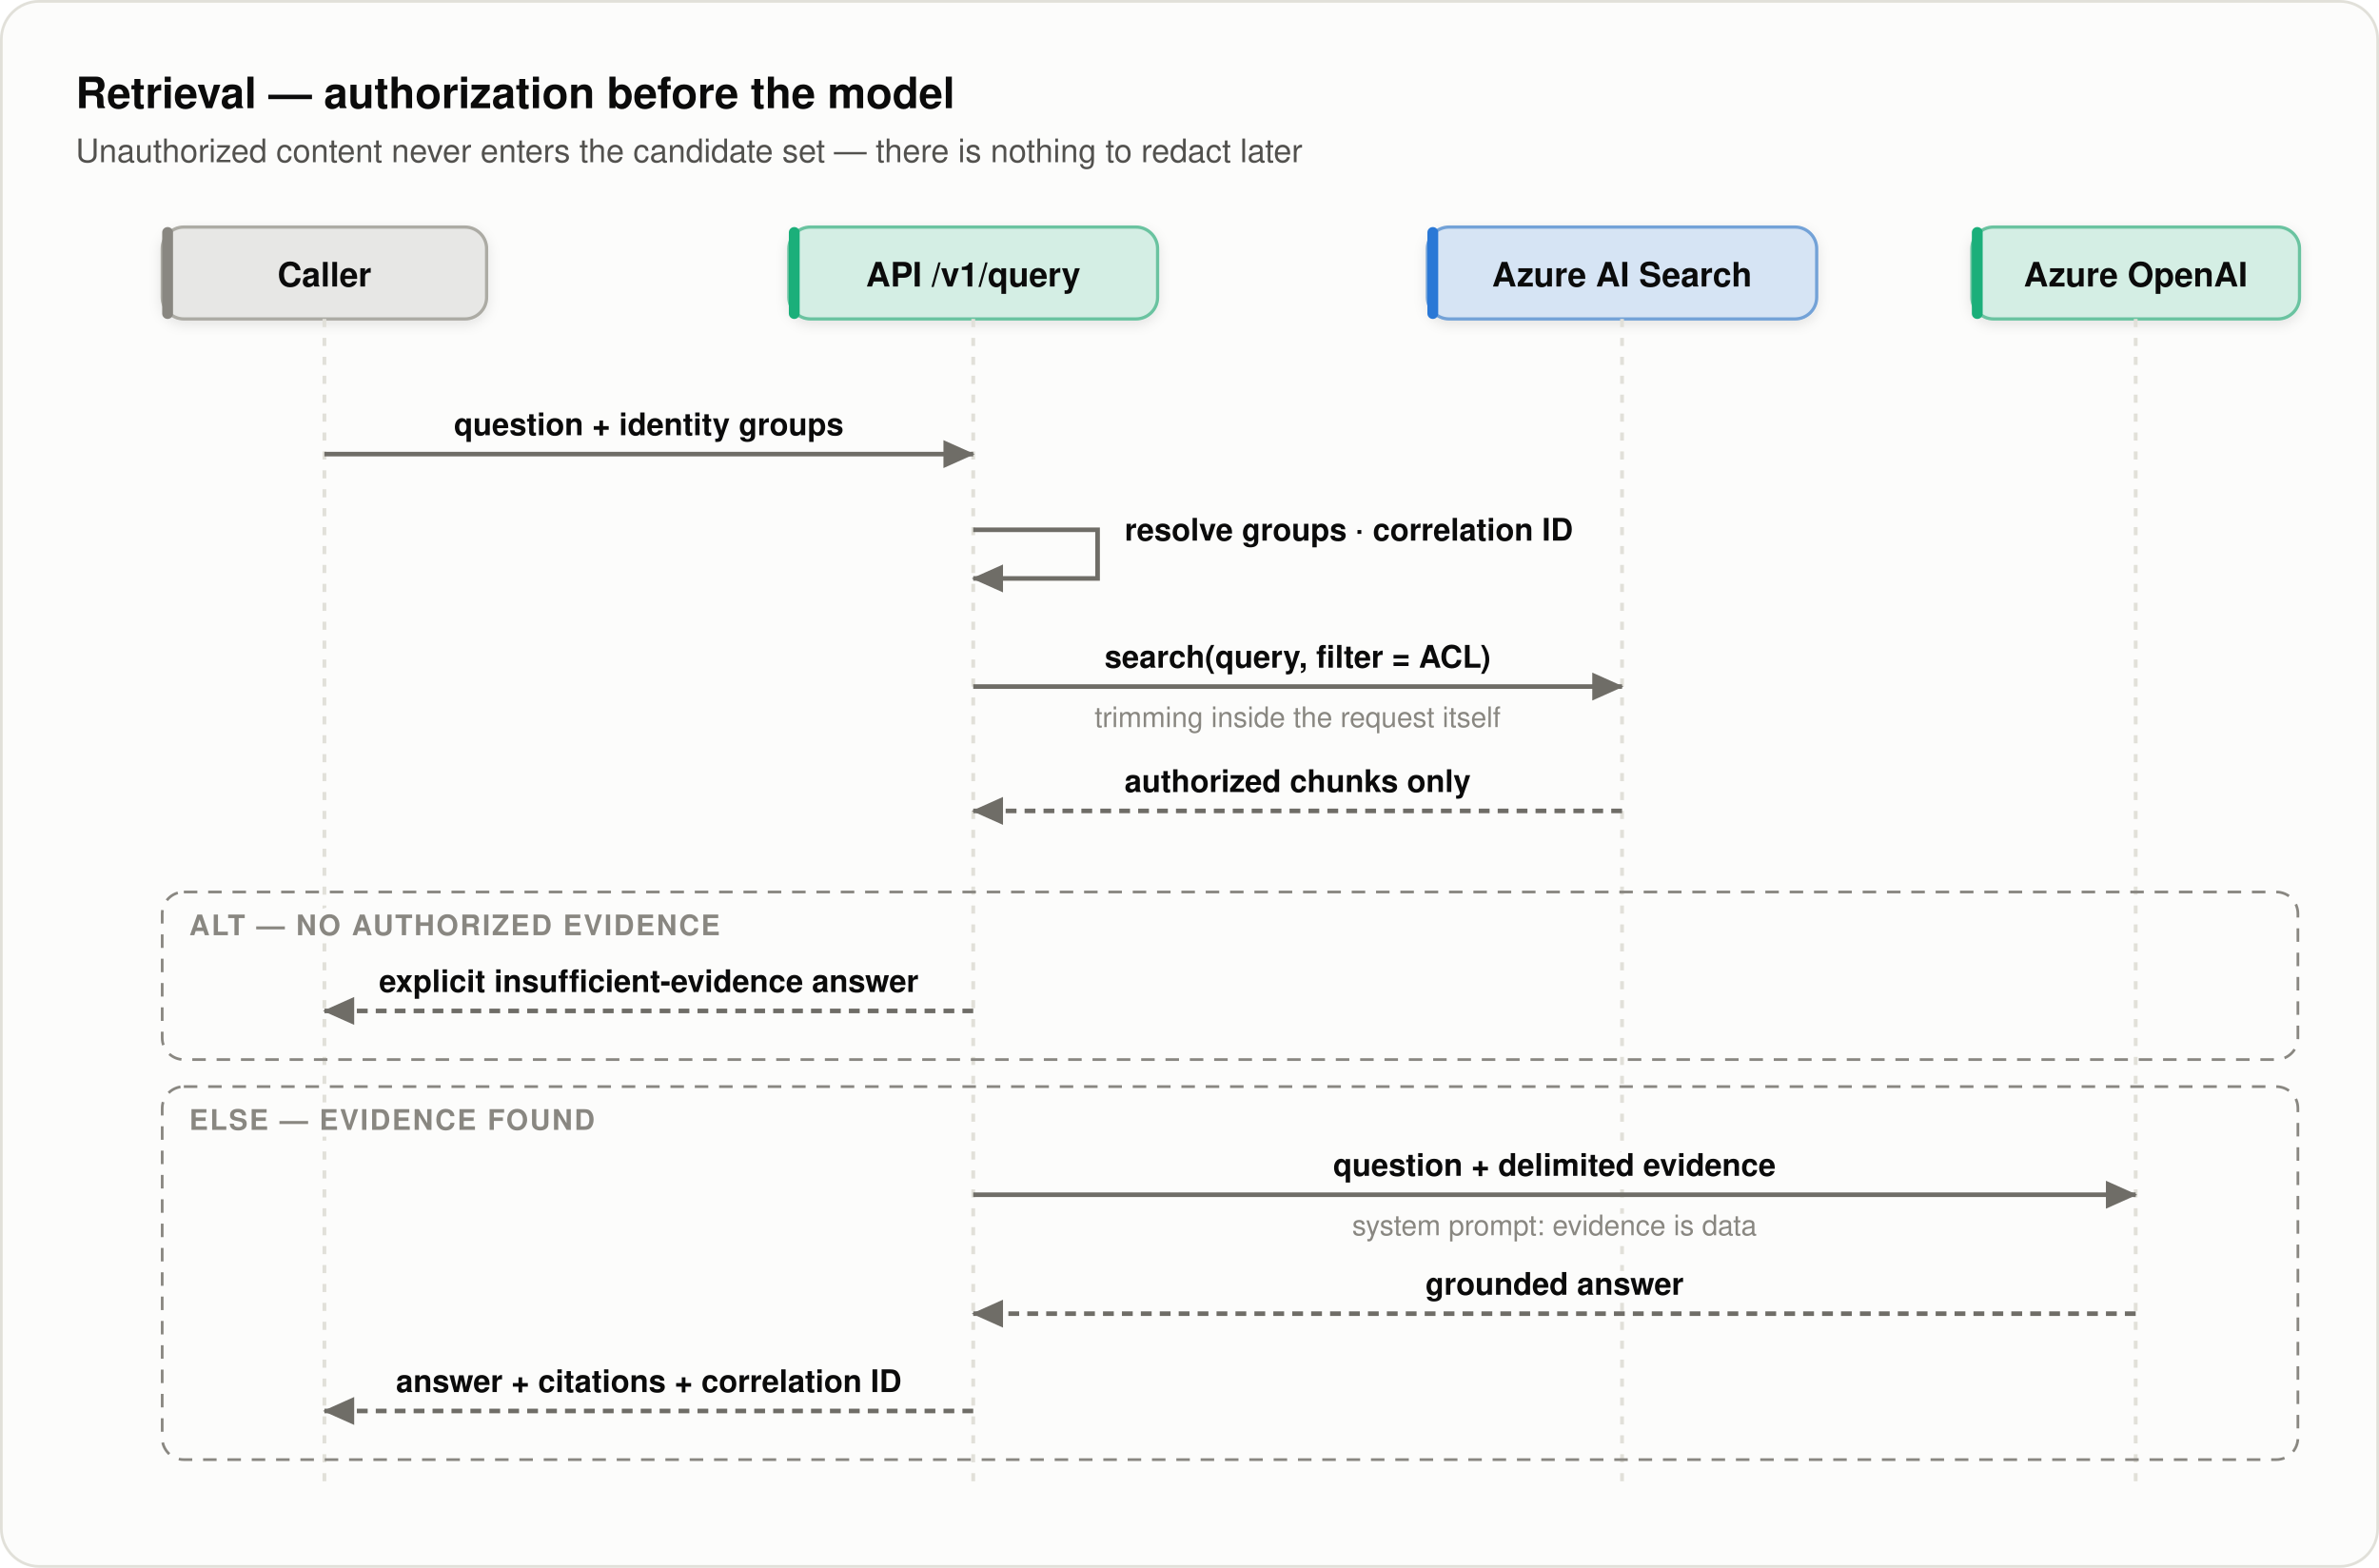
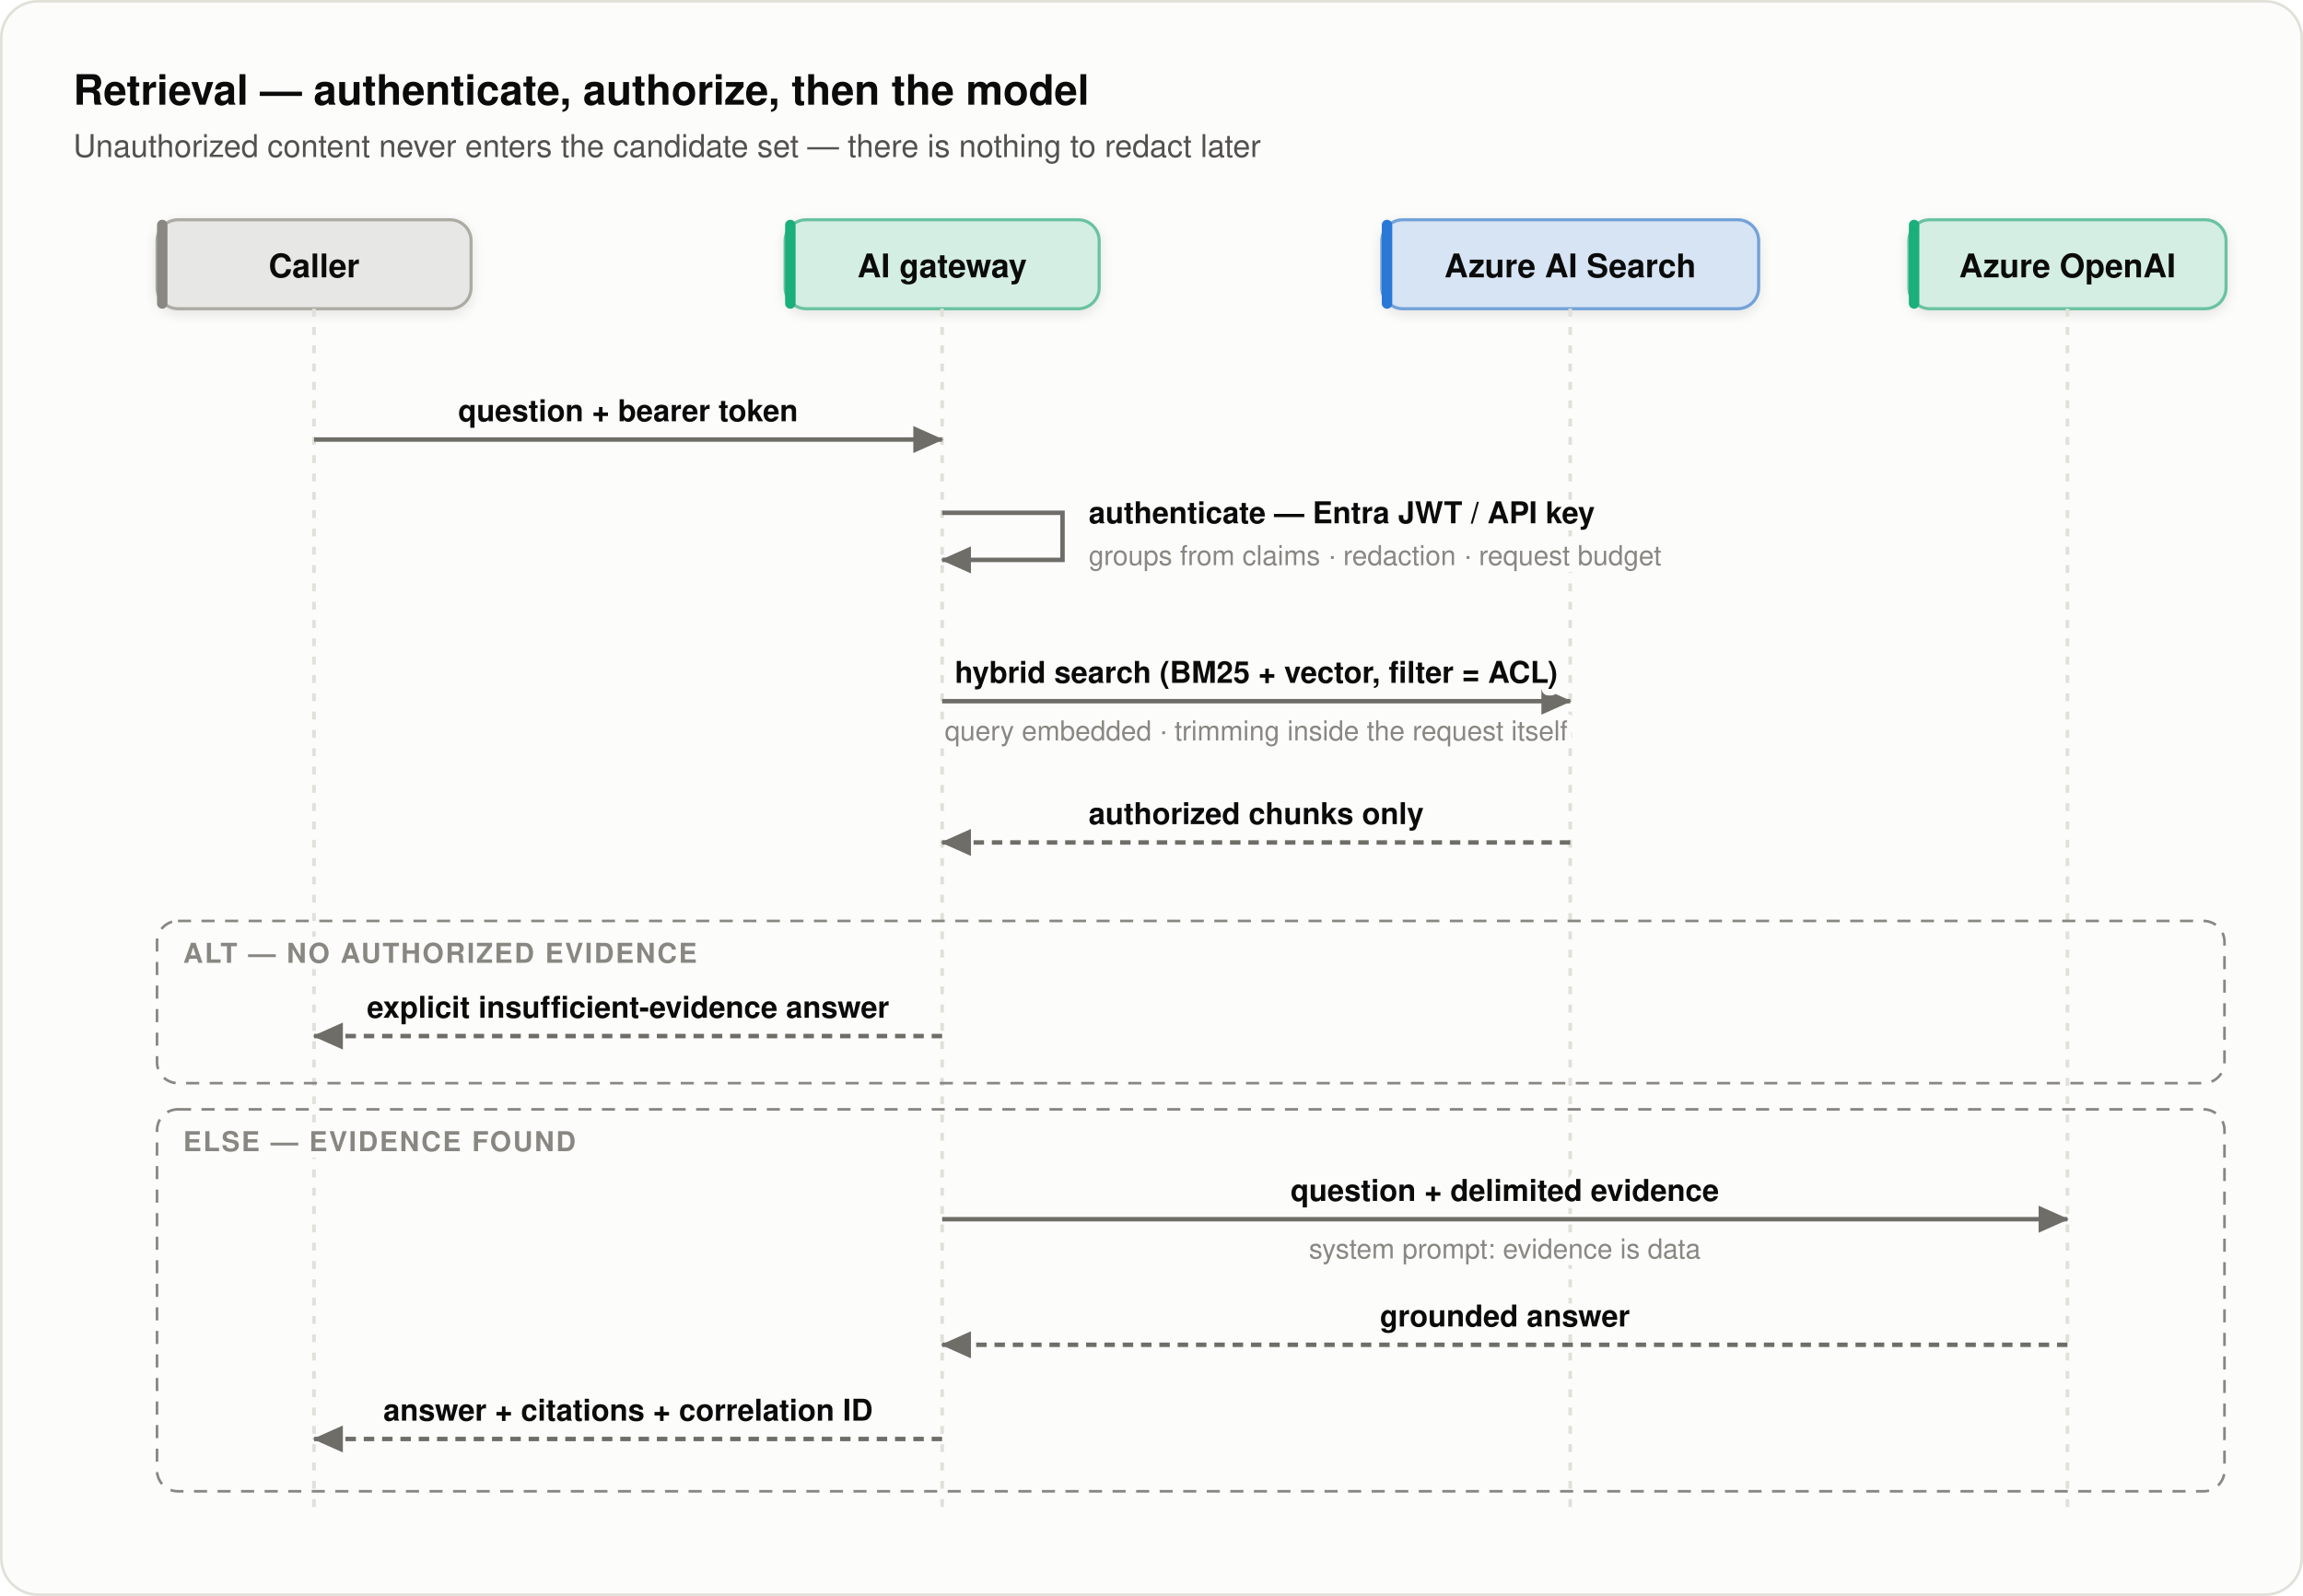
- <svg xmlns="http://www.w3.org/2000/svg" viewBox="0 0 880 580" font-family="system-ui, -apple-system, 'Segoe UI', Helvetica, Arial, sans-serif" role="img" aria-label="Query path: the ACL filter is compiled into the search request, so unauthorized content never reaches the model">
+ <svg xmlns="http://www.w3.org/2000/svg" viewBox="0 0 880 610" font-family="system-ui, -apple-system, 'Segoe UI', Helvetica, Arial, sans-serif" role="img" aria-label="Query path: authenticate, then compile the ACL filter into a hybrid search request so unauthorized content never reaches the model">
  <defs>
    <filter id="soft-light" x="-12%" y="-12%" width="124%" height="130%">
      <feDropShadow dx="0" dy="1.5" stdDeviation="2.2" flood-color="#000000" flood-opacity="0.10" />
    </filter>
    <marker id="arrow-light" viewBox="0 0 10 10" refX="8.6" refY="5" markerWidth="8" markerHeight="8" orient="auto-start-reverse">
      <path d="M 0.5 1.2 L 9 5 L 0.5 8.8 z" fill="#6f6d67" />
    </marker>
    <marker id="arrow-good-light" viewBox="0 0 10 10" refX="8.6" refY="5" markerWidth="8" markerHeight="8" orient="auto-start-reverse">
      <path d="M 0.5 1.2 L 9 5 L 0.5 8.8 z" fill="#0ca30c" />
    </marker>
    <marker id="arrow-bad-light" viewBox="0 0 10 10" refX="8.6" refY="5" markerWidth="8" markerHeight="8" orient="auto-start-reverse">
      <path d="M 0.5 1.2 L 9 5 L 0.5 8.8 z" fill="#d03b3b" />
    </marker>
    <marker id="arrow-warn-light" viewBox="0 0 10 10" refX="8.6" refY="5" markerWidth="8" markerHeight="8" orient="auto-start-reverse">
      <path d="M 0.5 1.2 L 9 5 L 0.5 8.8 z" fill="#ec835a" />
    </marker>
  </defs>
-   <rect x="0" y="0" width="880" height="580" rx="14" fill="#fcfcfb" />
-   <rect x="0.5" y="0.5" width="879" height="579" rx="14" fill="none" stroke="#e1e0d9" stroke-width="1" />
-   <text x="28" y="40" font-size="16" text-anchor="start" fill="#0b0b0b" font-weight="700">Retrieval — authorization before the model</text>
+   <rect x="0" y="0" width="880" height="610" rx="14" fill="#fcfcfb" />
+   <rect x="0.5" y="0.5" width="879" height="609" rx="14" fill="none" stroke="#e1e0d9" stroke-width="1" />
+   <text x="28" y="40" font-size="16" text-anchor="start" fill="#0b0b0b" font-weight="700">Retrieval — authenticate, authorize, then the model</text>
  <text x="28" y="60" font-size="12" text-anchor="start" fill="#52514e" font-weight="normal">Unauthorized content never enters the candidate set — there is nothing to redact later</text>
  <rect x="60.0" y="84" width="120" height="34" rx="8" fill="#e7e7e5" stroke="#acaba4" stroke-width="1.2" filter="url(#soft-light)" />
  <rect x="60.0" y="84" width="4" height="34" rx="2" fill="#898781" />
  <text x="120" y="106" font-size="12.5" text-anchor="middle" fill="#0b0b0b" font-weight="600">Caller</text>
-   <line x1="120" y1="118" x2="120" y2="552" stroke="#e1e0d9" stroke-width="1.4" stroke-dasharray="3 4" />
-   <rect x="291.8" y="84" width="136.4" height="34" rx="8" fill="#d4eee4" stroke="#6ac3a0" stroke-width="1.2" filter="url(#soft-light)" />
-   <rect x="291.8" y="84" width="4" height="34" rx="2" fill="#1baf7a" />
-   <text x="360" y="106" font-size="12.5" text-anchor="middle" fill="#0b0b0b" font-weight="600">API  /v1/query</text>
-   <line x1="360" y1="118" x2="360" y2="552" stroke="#e1e0d9" stroke-width="1.4" stroke-dasharray="3 4" />
+   <line x1="120" y1="118" x2="120" y2="580" stroke="#e1e0d9" stroke-width="1.4" stroke-dasharray="3 4" />
+   <rect x="300.0" y="84" width="120" height="34" rx="8" fill="#d4eee4" stroke="#6ac3a0" stroke-width="1.2" filter="url(#soft-light)" />
+   <rect x="300.0" y="84" width="4" height="34" rx="2" fill="#1baf7a" />
+   <text x="360" y="106" font-size="12.5" text-anchor="middle" fill="#0b0b0b" font-weight="600">AI gateway</text>
+   <line x1="360" y1="118" x2="360" y2="580" stroke="#e1e0d9" stroke-width="1.4" stroke-dasharray="3 4" />
  <rect x="528.0" y="84" width="144.0" height="34" rx="8" fill="#d6e4f4" stroke="#73a2d7" stroke-width="1.2" filter="url(#soft-light)" />
  <rect x="528.0" y="84" width="4" height="34" rx="2" fill="#2a78d6" />
  <text x="600" y="106" font-size="12.5" text-anchor="middle" fill="#0b0b0b" font-weight="600">Azure AI Search</text>
-   <line x1="600" y1="118" x2="600" y2="552" stroke="#e1e0d9" stroke-width="1.4" stroke-dasharray="3 4" />
+   <line x1="600" y1="118" x2="600" y2="580" stroke="#e1e0d9" stroke-width="1.4" stroke-dasharray="3 4" />
  <rect x="729.4" y="84" width="121.2" height="34" rx="8" fill="#d4eee4" stroke="#6ac3a0" stroke-width="1.2" filter="url(#soft-light)" />
  <rect x="729.4" y="84" width="4" height="34" rx="2" fill="#1baf7a" />
  <text x="790" y="106" font-size="12.5" text-anchor="middle" fill="#0b0b0b" font-weight="600">Azure OpenAI</text>
-   <line x1="790" y1="118" x2="790" y2="552" stroke="#e1e0d9" stroke-width="1.4" stroke-dasharray="3 4" />
+   <line x1="790" y1="118" x2="790" y2="580" stroke="#e1e0d9" stroke-width="1.4" stroke-dasharray="3 4" />
  <path d="M 120 168 L 360 168" fill="none" stroke="#6f6d67" stroke-width="1.7" marker-end="url(#arrow-light)" />
-   <text x="240.0" y="161" font-size="11.5" text-anchor="middle" fill="#0b0b0b" font-weight="600" paint-order="stroke" stroke="#fcfcfb" stroke-width="5" stroke-linejoin="round">question + identity groups</text>
+   <text x="240.0" y="161" font-size="11.5" text-anchor="middle" fill="#0b0b0b" font-weight="600" paint-order="stroke" stroke="#fcfcfb" stroke-width="5" stroke-linejoin="round">question + bearer token</text>
  <path d="M 360 196 h 46 v 18 h -46" fill="none" stroke="#6f6d67" stroke-width="1.7" marker-end="url(#arrow-light)" />
-   <text x="416" y="200" font-size="11.5" text-anchor="start" fill="#0b0b0b" font-weight="600" paint-order="stroke" stroke="#fcfcfb" stroke-width="5" stroke-linejoin="round">resolve groups · correlation ID</text>
-   <path d="M 360 254 L 600 254" fill="none" stroke="#6f6d67" stroke-width="1.7" marker-end="url(#arrow-light)" />
-   <text x="480.0" y="247" font-size="11.5" text-anchor="middle" fill="#0b0b0b" font-weight="600" paint-order="stroke" stroke="#fcfcfb" stroke-width="5" stroke-linejoin="round">search(query, filter = ACL)</text>
-   <text x="480.0" y="269" font-size="10.5" text-anchor="middle" fill="#898781" font-weight="normal" paint-order="stroke" stroke="#fcfcfb" stroke-width="5" stroke-linejoin="round">trimming inside the request itself</text>
-   <path d="M 600 300 L 360 300" fill="none" stroke="#6f6d67" stroke-width="1.7" stroke-dasharray="4 3" marker-end="url(#arrow-light)" />
-   <text x="480.0" y="293" font-size="11.5" text-anchor="middle" fill="#0b0b0b" font-weight="600" paint-order="stroke" stroke="#fcfcfb" stroke-width="5" stroke-linejoin="round">authorized chunks only</text>
-   <rect x="60" y="330" width="790" height="62" rx="8" fill="none" stroke="#898781" stroke-width="1" stroke-dasharray="5 4" />
-   <text x="70" y="346" font-size="10.5" text-anchor="start" fill="#898781" font-weight="700" letter-spacing="0.06em" paint-order="stroke" stroke="#fcfcfb" stroke-width="5" stroke-linejoin="round">ALT — NO AUTHORIZED EVIDENCE</text>
-   <path d="M 360 374 L 120 374" fill="none" stroke="#6f6d67" stroke-width="1.7" stroke-dasharray="4 3" marker-end="url(#arrow-light)" />
-   <text x="240.0" y="367" font-size="11.5" text-anchor="middle" fill="#0b0b0b" font-weight="600" paint-order="stroke" stroke="#fcfcfb" stroke-width="5" stroke-linejoin="round">explicit insufficient-evidence answer</text>
-   <rect x="60" y="402" width="790" height="138" rx="8" fill="none" stroke="#898781" stroke-width="1" stroke-dasharray="5 4" />
-   <text x="70" y="418" font-size="10.5" text-anchor="start" fill="#898781" font-weight="700" letter-spacing="0.06em" paint-order="stroke" stroke="#fcfcfb" stroke-width="5" stroke-linejoin="round">ELSE — EVIDENCE FOUND</text>
-   <path d="M 360 442 L 790 442" fill="none" stroke="#6f6d67" stroke-width="1.7" marker-end="url(#arrow-light)" />
-   <text x="575.0" y="435" font-size="11.5" text-anchor="middle" fill="#0b0b0b" font-weight="600" paint-order="stroke" stroke="#fcfcfb" stroke-width="5" stroke-linejoin="round">question + delimited evidence</text>
-   <text x="575.0" y="457" font-size="10.5" text-anchor="middle" fill="#898781" font-weight="normal" paint-order="stroke" stroke="#fcfcfb" stroke-width="5" stroke-linejoin="round">system prompt: evidence is data</text>
-   <path d="M 790 486 L 360 486" fill="none" stroke="#6f6d67" stroke-width="1.7" stroke-dasharray="4 3" marker-end="url(#arrow-light)" />
-   <text x="575.0" y="479" font-size="11.5" text-anchor="middle" fill="#0b0b0b" font-weight="600" paint-order="stroke" stroke="#fcfcfb" stroke-width="5" stroke-linejoin="round">grounded answer</text>
-   <path d="M 360 522 L 120 522" fill="none" stroke="#6f6d67" stroke-width="1.7" stroke-dasharray="4 3" marker-end="url(#arrow-light)" />
-   <text x="240.0" y="515" font-size="11.5" text-anchor="middle" fill="#0b0b0b" font-weight="600" paint-order="stroke" stroke="#fcfcfb" stroke-width="5" stroke-linejoin="round">answer + citations + correlation ID</text>
+   <text x="416" y="200" font-size="11.5" text-anchor="start" fill="#0b0b0b" font-weight="600" paint-order="stroke" stroke="#fcfcfb" stroke-width="5" stroke-linejoin="round">authenticate — Entra JWT / API key</text>
+   <text x="416" y="216" font-size="10.5" text-anchor="start" fill="#898781" font-weight="normal" paint-order="stroke" stroke="#fcfcfb" stroke-width="5" stroke-linejoin="round">groups from claims · redaction · request budget</text>
+   <path d="M 360 268 L 600 268" fill="none" stroke="#6f6d67" stroke-width="1.7" marker-end="url(#arrow-light)" />
+   <text x="480.0" y="261" font-size="11.5" text-anchor="middle" fill="#0b0b0b" font-weight="600" paint-order="stroke" stroke="#fcfcfb" stroke-width="5" stroke-linejoin="round">hybrid search (BM25 + vector, filter = ACL)</text>
+   <text x="480.0" y="283" font-size="10.5" text-anchor="middle" fill="#898781" font-weight="normal" paint-order="stroke" stroke="#fcfcfb" stroke-width="5" stroke-linejoin="round">query embedded · trimming inside the request itself</text>
+   <path d="M 600 322 L 360 322" fill="none" stroke="#6f6d67" stroke-width="1.7" stroke-dasharray="4 3" marker-end="url(#arrow-light)" />
+   <text x="480.0" y="315" font-size="11.5" text-anchor="middle" fill="#0b0b0b" font-weight="600" paint-order="stroke" stroke="#fcfcfb" stroke-width="5" stroke-linejoin="round">authorized chunks only</text>
+   <rect x="60" y="352" width="790" height="62" rx="8" fill="none" stroke="#898781" stroke-width="1" stroke-dasharray="5 4" />
+   <text x="70" y="368" font-size="10.5" text-anchor="start" fill="#898781" font-weight="700" letter-spacing="0.06em" paint-order="stroke" stroke="#fcfcfb" stroke-width="5" stroke-linejoin="round">ALT — NO AUTHORIZED EVIDENCE</text>
+   <path d="M 360 396 L 120 396" fill="none" stroke="#6f6d67" stroke-width="1.7" stroke-dasharray="4 3" marker-end="url(#arrow-light)" />
+   <text x="240.0" y="389" font-size="11.5" text-anchor="middle" fill="#0b0b0b" font-weight="600" paint-order="stroke" stroke="#fcfcfb" stroke-width="5" stroke-linejoin="round">explicit insufficient-evidence answer</text>
+   <rect x="60" y="424" width="790" height="146" rx="8" fill="none" stroke="#898781" stroke-width="1" stroke-dasharray="5 4" />
+   <text x="70" y="440" font-size="10.5" text-anchor="start" fill="#898781" font-weight="700" letter-spacing="0.06em" paint-order="stroke" stroke="#fcfcfb" stroke-width="5" stroke-linejoin="round">ELSE — EVIDENCE FOUND</text>
+   <path d="M 360 466 L 790 466" fill="none" stroke="#6f6d67" stroke-width="1.7" marker-end="url(#arrow-light)" />
+   <text x="575.0" y="459" font-size="11.5" text-anchor="middle" fill="#0b0b0b" font-weight="600" paint-order="stroke" stroke="#fcfcfb" stroke-width="5" stroke-linejoin="round">question + delimited evidence</text>
+   <text x="575.0" y="481" font-size="10.5" text-anchor="middle" fill="#898781" font-weight="normal" paint-order="stroke" stroke="#fcfcfb" stroke-width="5" stroke-linejoin="round">system prompt: evidence is data</text>
+   <path d="M 790 514 L 360 514" fill="none" stroke="#6f6d67" stroke-width="1.7" stroke-dasharray="4 3" marker-end="url(#arrow-light)" />
+   <text x="575.0" y="507" font-size="11.5" text-anchor="middle" fill="#0b0b0b" font-weight="600" paint-order="stroke" stroke="#fcfcfb" stroke-width="5" stroke-linejoin="round">grounded answer</text>
+   <path d="M 360 550 L 120 550" fill="none" stroke="#6f6d67" stroke-width="1.7" stroke-dasharray="4 3" marker-end="url(#arrow-light)" />
+   <text x="240.0" y="543" font-size="11.5" text-anchor="middle" fill="#0b0b0b" font-weight="600" paint-order="stroke" stroke="#fcfcfb" stroke-width="5" stroke-linejoin="round">answer + citations + correlation ID</text>
</svg>
